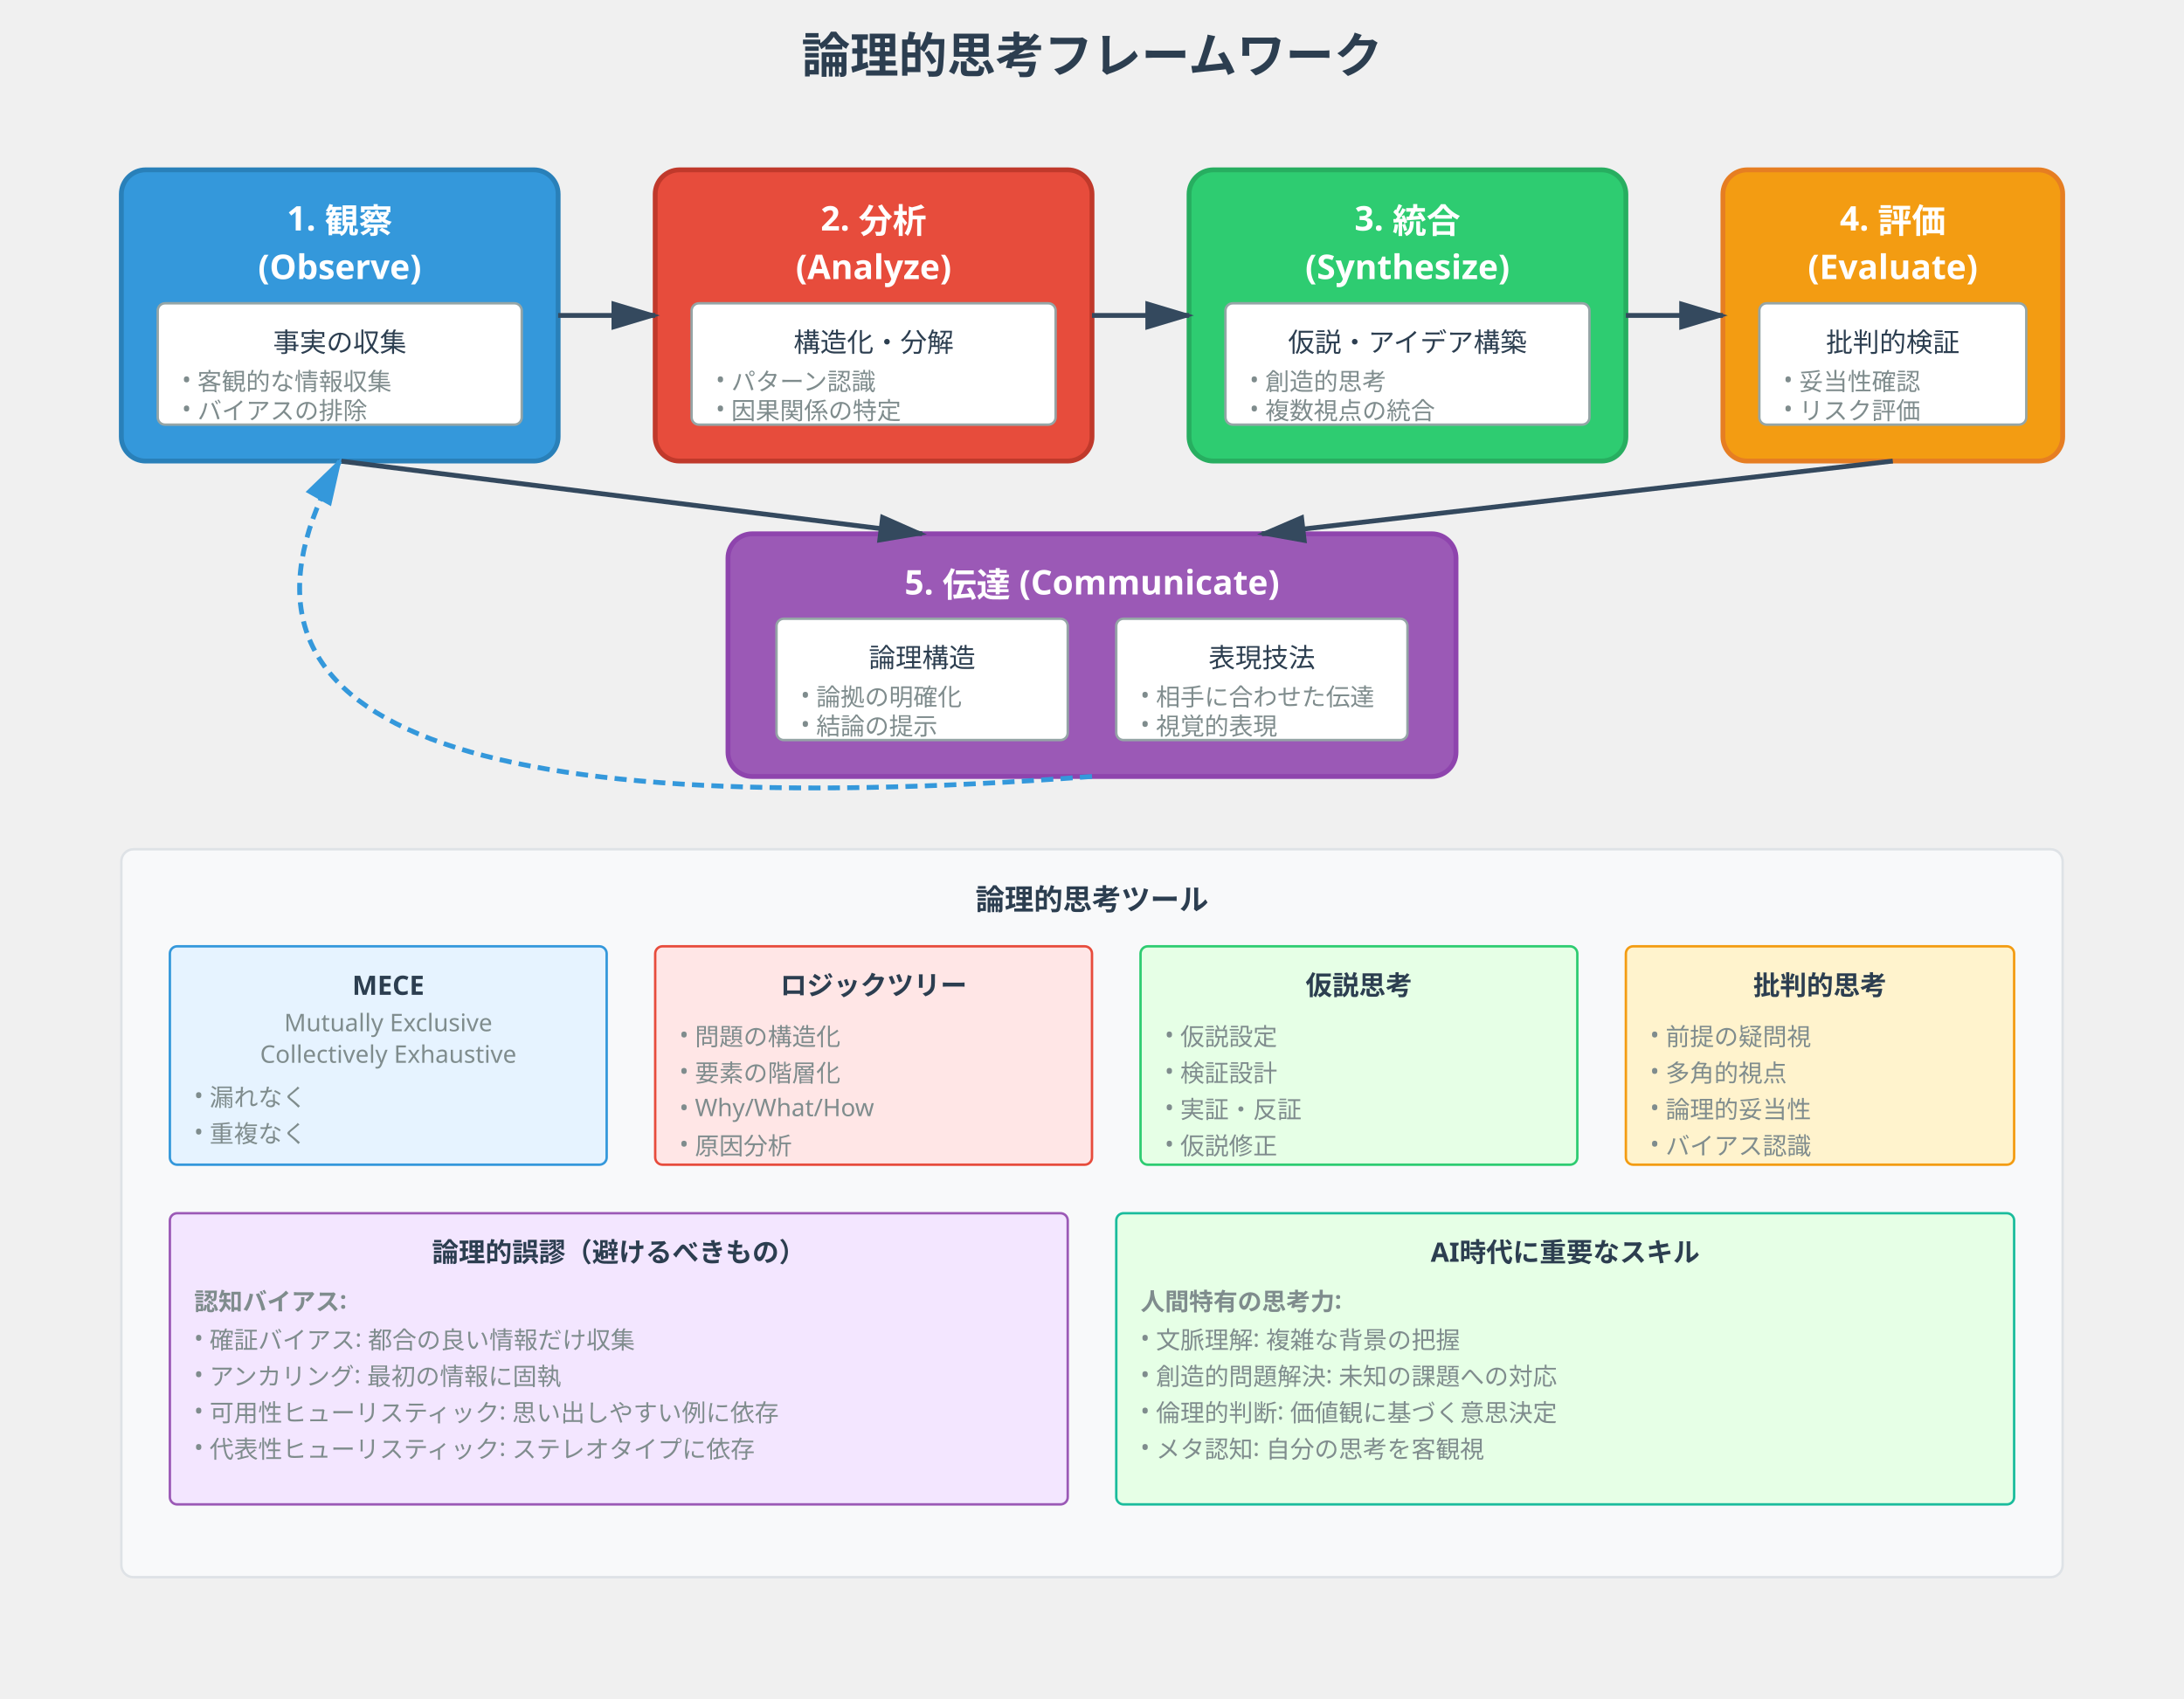
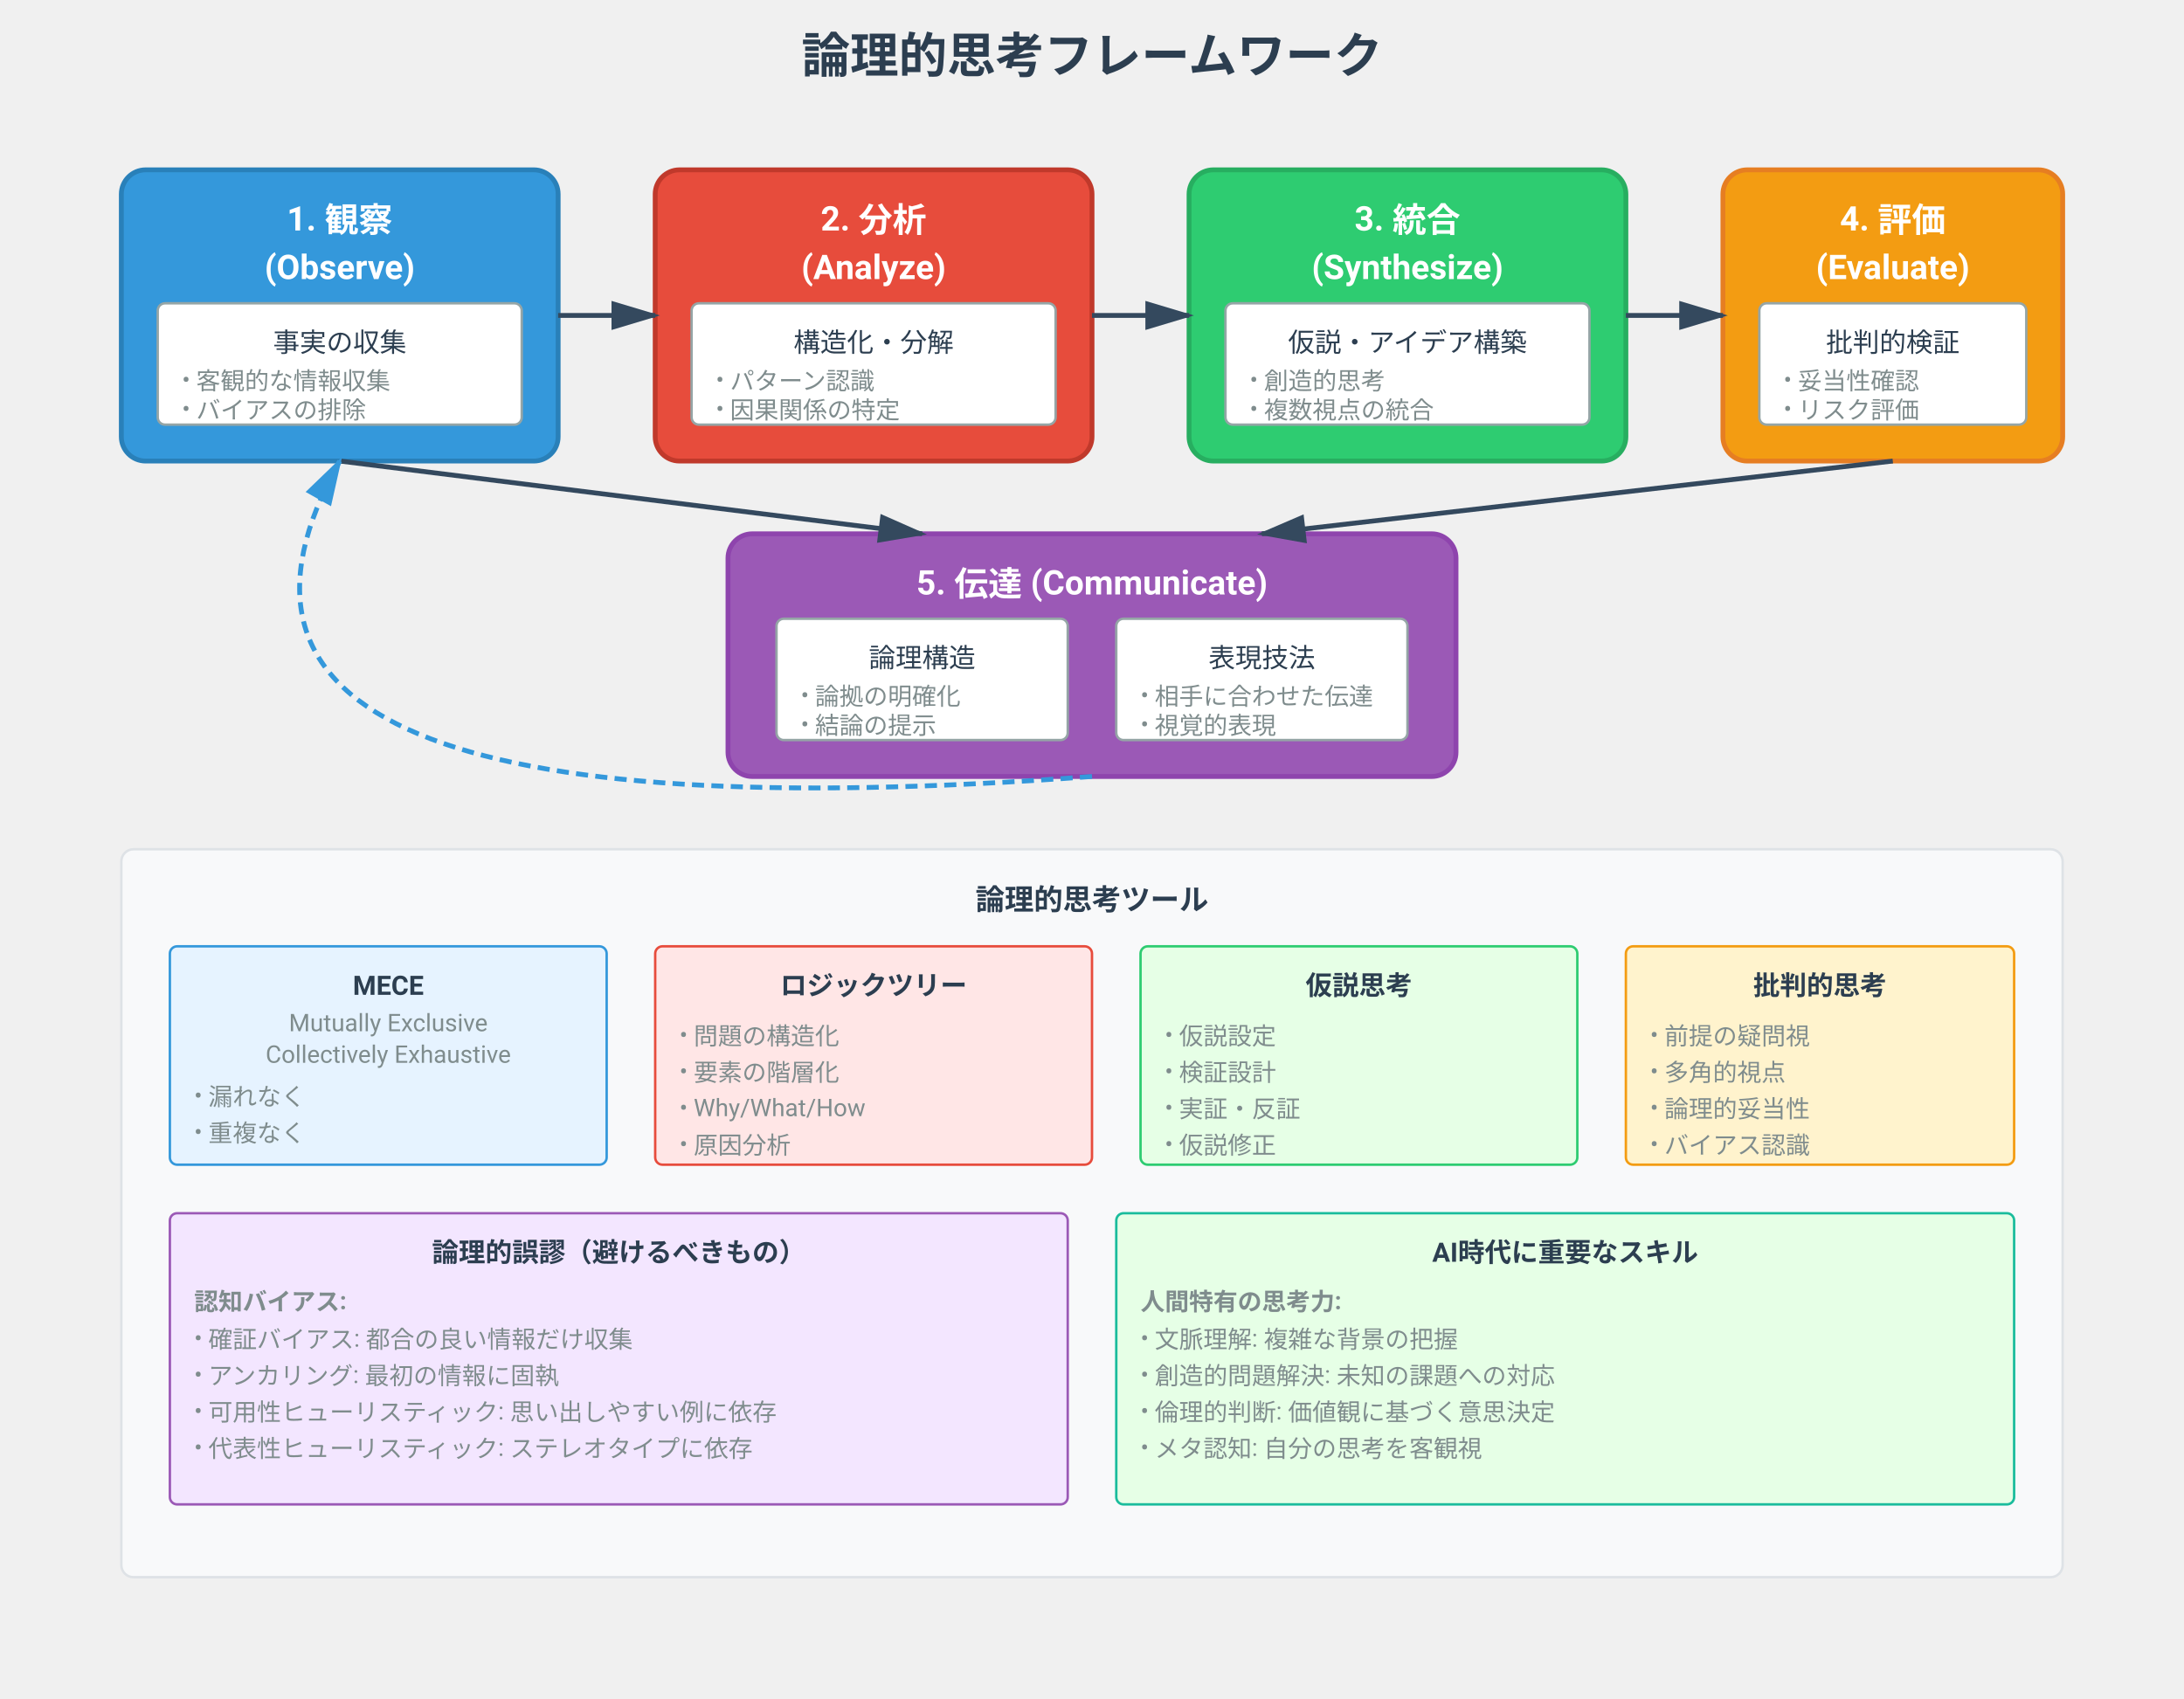
<svg xmlns="http://www.w3.org/2000/svg" width="900" height="700" viewBox="0 0 900 700">
  <defs>
    <style>
-       .title { font-family: 'Noto Sans JP', sans-serif; font-size: 20px; font-weight: bold; fill: #2c3e50; }
-       .framework-title { font-family: 'Noto Sans JP', sans-serif; font-size: 14px; font-weight: bold; fill: #fff; }
-       .phase-title { font-family: 'Noto Sans JP', sans-serif; font-size: 12px; font-weight: bold; fill: #2c3e50; }
-       .text-content { font-family: 'Noto Sans JP', sans-serif; font-size: 11px; fill: #2c3e50; }
-       .small-text { font-family: 'Noto Sans JP', sans-serif; font-size: 10px; fill: #7f8c8d; }
+       .title { font-family: -apple-system, BlinkMacSystemFont, 'Segoe UI', Roboto, 'Helvetica Neue', Arial, 'Noto Sans', sans-serif, 'Apple Color Emoji', 'Segoe UI Emoji', 'Segoe UI Symbol', 'Noto Color Emoji'; font-size: 20px; font-weight: bold; fill: #2c3e50; }
+       .framework-title { font-family: -apple-system, BlinkMacSystemFont, 'Segoe UI', Roboto, 'Helvetica Neue', Arial, 'Noto Sans', sans-serif, 'Apple Color Emoji', 'Segoe UI Emoji', 'Segoe UI Symbol', 'Noto Color Emoji'; font-size: 14px; font-weight: bold; fill: #fff; }
+       .phase-title { font-family: -apple-system, BlinkMacSystemFont, 'Segoe UI', Roboto, 'Helvetica Neue', Arial, 'Noto Sans', sans-serif, 'Apple Color Emoji', 'Segoe UI Emoji', 'Segoe UI Symbol', 'Noto Color Emoji'; font-size: 12px; font-weight: bold; fill: #2c3e50; }
+       .text-content { font-family: -apple-system, BlinkMacSystemFont, 'Segoe UI', Roboto, 'Helvetica Neue', Arial, 'Noto Sans', sans-serif, 'Apple Color Emoji', 'Segoe UI Emoji', 'Segoe UI Symbol', 'Noto Color Emoji'; font-size: 11px; fill: #2c3e50; }
+       .small-text { font-family: -apple-system, BlinkMacSystemFont, 'Segoe UI', Roboto, 'Helvetica Neue', Arial, 'Noto Sans', sans-serif, 'Apple Color Emoji', 'Segoe UI Emoji', 'Segoe UI Symbol', 'Noto Color Emoji'; font-size: 10px; fill: #7f8c8d; }
      .observe-box { fill: #3498db; stroke: #2980b9; stroke-width: 2; }
      .analyze-box { fill: #e74c3c; stroke: #c0392b; stroke-width: 2; }
      .synthesize-box { fill: #2ecc71; stroke: #27ae60; stroke-width: 2; }
      .evaluate-box { fill: #f39c12; stroke: #e67e22; stroke-width: 2; }
      .communicate-box { fill: #9b59b6; stroke: #8e44ad; stroke-width: 2; }
      .component { fill: #fff; stroke: #95a5a6; stroke-width: 1; }
      .flow-arrow { stroke: #34495e; stroke-width: 2; fill: none; marker-end: url(#arrowhead); }
      .feedback-arrow { stroke: #3498db; stroke-width: 2; stroke-dasharray: 5,3; fill: none; marker-end: url(#arrowhead-blue); }
    </style>
    <marker id="arrowhead" markerWidth="10" markerHeight="10" refX="9" refY="3" orient="auto">
      <polygon points="0 0, 10 3, 0 6" fill="#34495e" />
    </marker>
    <marker id="arrowhead-blue" markerWidth="10" markerHeight="10" refX="9" refY="3" orient="auto">
      <polygon points="0 0, 10 3, 0 6" fill="#3498db" />
    </marker>
  </defs>
  <text x="450" y="30" class="title" text-anchor="middle">論理的思考フレームワーク</text>
  <g id="observe">
    <rect x="50" y="70" width="180" height="120" class="observe-box" rx="10" />
    <text x="140" y="95" class="framework-title" text-anchor="middle">1. 観察</text>
    <text x="140" y="115" class="framework-title" text-anchor="middle">(Observe)</text>
    <rect x="65" y="125" width="150" height="50" class="component" rx="3" />
    <text x="140" y="145" class="text-content" text-anchor="middle">事実の収集</text>
    <text x="75" y="160" class="small-text">• 客観的な情報収集</text>
    <text x="75" y="172" class="small-text">• バイアスの排除</text>
  </g>
  <g id="analyze">
    <rect x="270" y="70" width="180" height="120" class="analyze-box" rx="10" />
    <text x="360" y="95" class="framework-title" text-anchor="middle">2. 分析</text>
    <text x="360" y="115" class="framework-title" text-anchor="middle">(Analyze)</text>
    <rect x="285" y="125" width="150" height="50" class="component" rx="3" />
    <text x="360" y="145" class="text-content" text-anchor="middle">構造化・分解</text>
    <text x="295" y="160" class="small-text">• パターン認識</text>
    <text x="295" y="172" class="small-text">• 因果関係の特定</text>
  </g>
  <g id="synthesize">
    <rect x="490" y="70" width="180" height="120" class="synthesize-box" rx="10" />
    <text x="580" y="95" class="framework-title" text-anchor="middle">3. 統合</text>
    <text x="580" y="115" class="framework-title" text-anchor="middle">(Synthesize)</text>
    <rect x="505" y="125" width="150" height="50" class="component" rx="3" />
    <text x="580" y="145" class="text-content" text-anchor="middle">仮説・アイデア構築</text>
    <text x="515" y="160" class="small-text">• 創造的思考</text>
    <text x="515" y="172" class="small-text">• 複数視点の統合</text>
  </g>
  <g id="evaluate">
    <rect x="710" y="70" width="140" height="120" class="evaluate-box" rx="10" />
    <text x="780" y="95" class="framework-title" text-anchor="middle">4. 評価</text>
    <text x="780" y="115" class="framework-title" text-anchor="middle">(Evaluate)</text>
    <rect x="725" y="125" width="110" height="50" class="component" rx="3" />
    <text x="780" y="145" class="text-content" text-anchor="middle">批判的検証</text>
    <text x="735" y="160" class="small-text">• 妥当性確認</text>
    <text x="735" y="172" class="small-text">• リスク評価</text>
  </g>
  <g id="communicate">
    <rect x="300" y="220" width="300" height="100" class="communicate-box" rx="10" />
    <text x="450" y="245" class="framework-title" text-anchor="middle">5. 伝達 (Communicate)</text>
    <rect x="320" y="255" width="120" height="50" class="component" rx="3" />
    <text x="380" y="275" class="text-content" text-anchor="middle">論理構造</text>
    <text x="330" y="290" class="small-text">• 論拠の明確化</text>
    <text x="330" y="302" class="small-text">• 結論の提示</text>
    <rect x="460" y="255" width="120" height="50" class="component" rx="3" />
    <text x="520" y="275" class="text-content" text-anchor="middle">表現技法</text>
    <text x="470" y="290" class="small-text">• 相手に合わせた伝達</text>
    <text x="470" y="302" class="small-text">• 視覚的表現</text>
  </g>
  <path d="M 230 130 L 270 130" class="flow-arrow" />
  <path d="M 450 130 L 490 130" class="flow-arrow" />
  <path d="M 670 130 L 710 130" class="flow-arrow" />
  <path d="M 780 190 L 520 220" class="flow-arrow" />
  <path d="M 140 190 L 380 220" class="flow-arrow" />
  <path d="M 450 320 Q 50 350 140 190" class="feedback-arrow" />
  <text x="200" y="380" class="small-text">フィードバックループ</text>
  <g id="tools">
    <rect x="50" y="350" width="800" height="300" fill="#f8f9fa" stroke="#dee2e6" stroke-width="1" rx="5" />
    <text x="450" y="375" class="phase-title" text-anchor="middle">論理的思考ツール</text>
    <rect x="70" y="390" width="180" height="90" fill="#e6f3ff" stroke="#3498db" stroke-width="1" rx="3" />
    <text x="160" y="410" class="text-content" text-anchor="middle" font-weight="bold">MECE</text>
    <text x="160" y="425" class="small-text" text-anchor="middle">Mutually Exclusive</text>
    <text x="160" y="438" class="small-text" text-anchor="middle">Collectively Exhaustive</text>
    <text x="80" y="455" class="small-text">• 漏れなく</text>
    <text x="80" y="470" class="small-text">• 重複なく</text>
    <rect x="270" y="390" width="180" height="90" fill="#ffe6e6" stroke="#e74c3c" stroke-width="1" rx="3" />
    <text x="360" y="410" class="text-content" text-anchor="middle" font-weight="bold">ロジックツリー</text>
    <text x="280" y="430" class="small-text">• 問題の構造化</text>
    <text x="280" y="445" class="small-text">• 要素の階層化</text>
    <text x="280" y="460" class="small-text">• Why/What/How</text>
    <text x="280" y="475" class="small-text">• 原因分析</text>
    <rect x="470" y="390" width="180" height="90" fill="#e6ffe6" stroke="#2ecc71" stroke-width="1" rx="3" />
    <text x="560" y="410" class="text-content" text-anchor="middle" font-weight="bold">仮説思考</text>
    <text x="480" y="430" class="small-text">• 仮説設定</text>
    <text x="480" y="445" class="small-text">• 検証設計</text>
    <text x="480" y="460" class="small-text">• 実証・反証</text>
    <text x="480" y="475" class="small-text">• 仮説修正</text>
    <rect x="670" y="390" width="160" height="90" fill="#fff3cd" stroke="#f39c12" stroke-width="1" rx="3" />
    <text x="750" y="410" class="text-content" text-anchor="middle" font-weight="bold">批判的思考</text>
    <text x="680" y="430" class="small-text">• 前提の疑問視</text>
    <text x="680" y="445" class="small-text">• 多角的視点</text>
    <text x="680" y="460" class="small-text">• 論理的妥当性</text>
    <text x="680" y="475" class="small-text">• バイアス認識</text>
    <rect x="70" y="500" width="370" height="120" fill="#f3e6ff" stroke="#9b59b6" stroke-width="1" rx="3" />
    <text x="255" y="520" class="text-content" text-anchor="middle" font-weight="bold">論理的誤謬（避けるべきもの）</text>
    <text x="80" y="540" class="small-text" font-weight="bold">認知バイアス:</text>
    <text x="80" y="555" class="small-text">• 確証バイアス: 都合の良い情報だけ収集</text>
    <text x="80" y="570" class="small-text">• アンカリング: 最初の情報に固執</text>
    <text x="80" y="585" class="small-text">• 可用性ヒューリスティック: 思い出しやすい例に依存</text>
    <text x="80" y="600" class="small-text">• 代表性ヒューリスティック: ステレオタイプに依存</text>
    <rect x="460" y="500" width="370" height="120" fill="#e6ffe6" stroke="#1abc9c" stroke-width="1" rx="3" />
    <text x="645" y="520" class="text-content" text-anchor="middle" font-weight="bold">AI時代に重要なスキル</text>
    <text x="470" y="540" class="small-text" font-weight="bold">人間特有の思考力:</text>
    <text x="470" y="555" class="small-text">• 文脈理解: 複雑な背景の把握</text>
    <text x="470" y="570" class="small-text">• 創造的問題解決: 未知の課題への対応</text>
    <text x="470" y="585" class="small-text">• 倫理的判断: 価値観に基づく意思決定</text>
    <text x="470" y="600" class="small-text">• メタ認知: 自分の思考を客観視</text>
  </g>
</svg>
